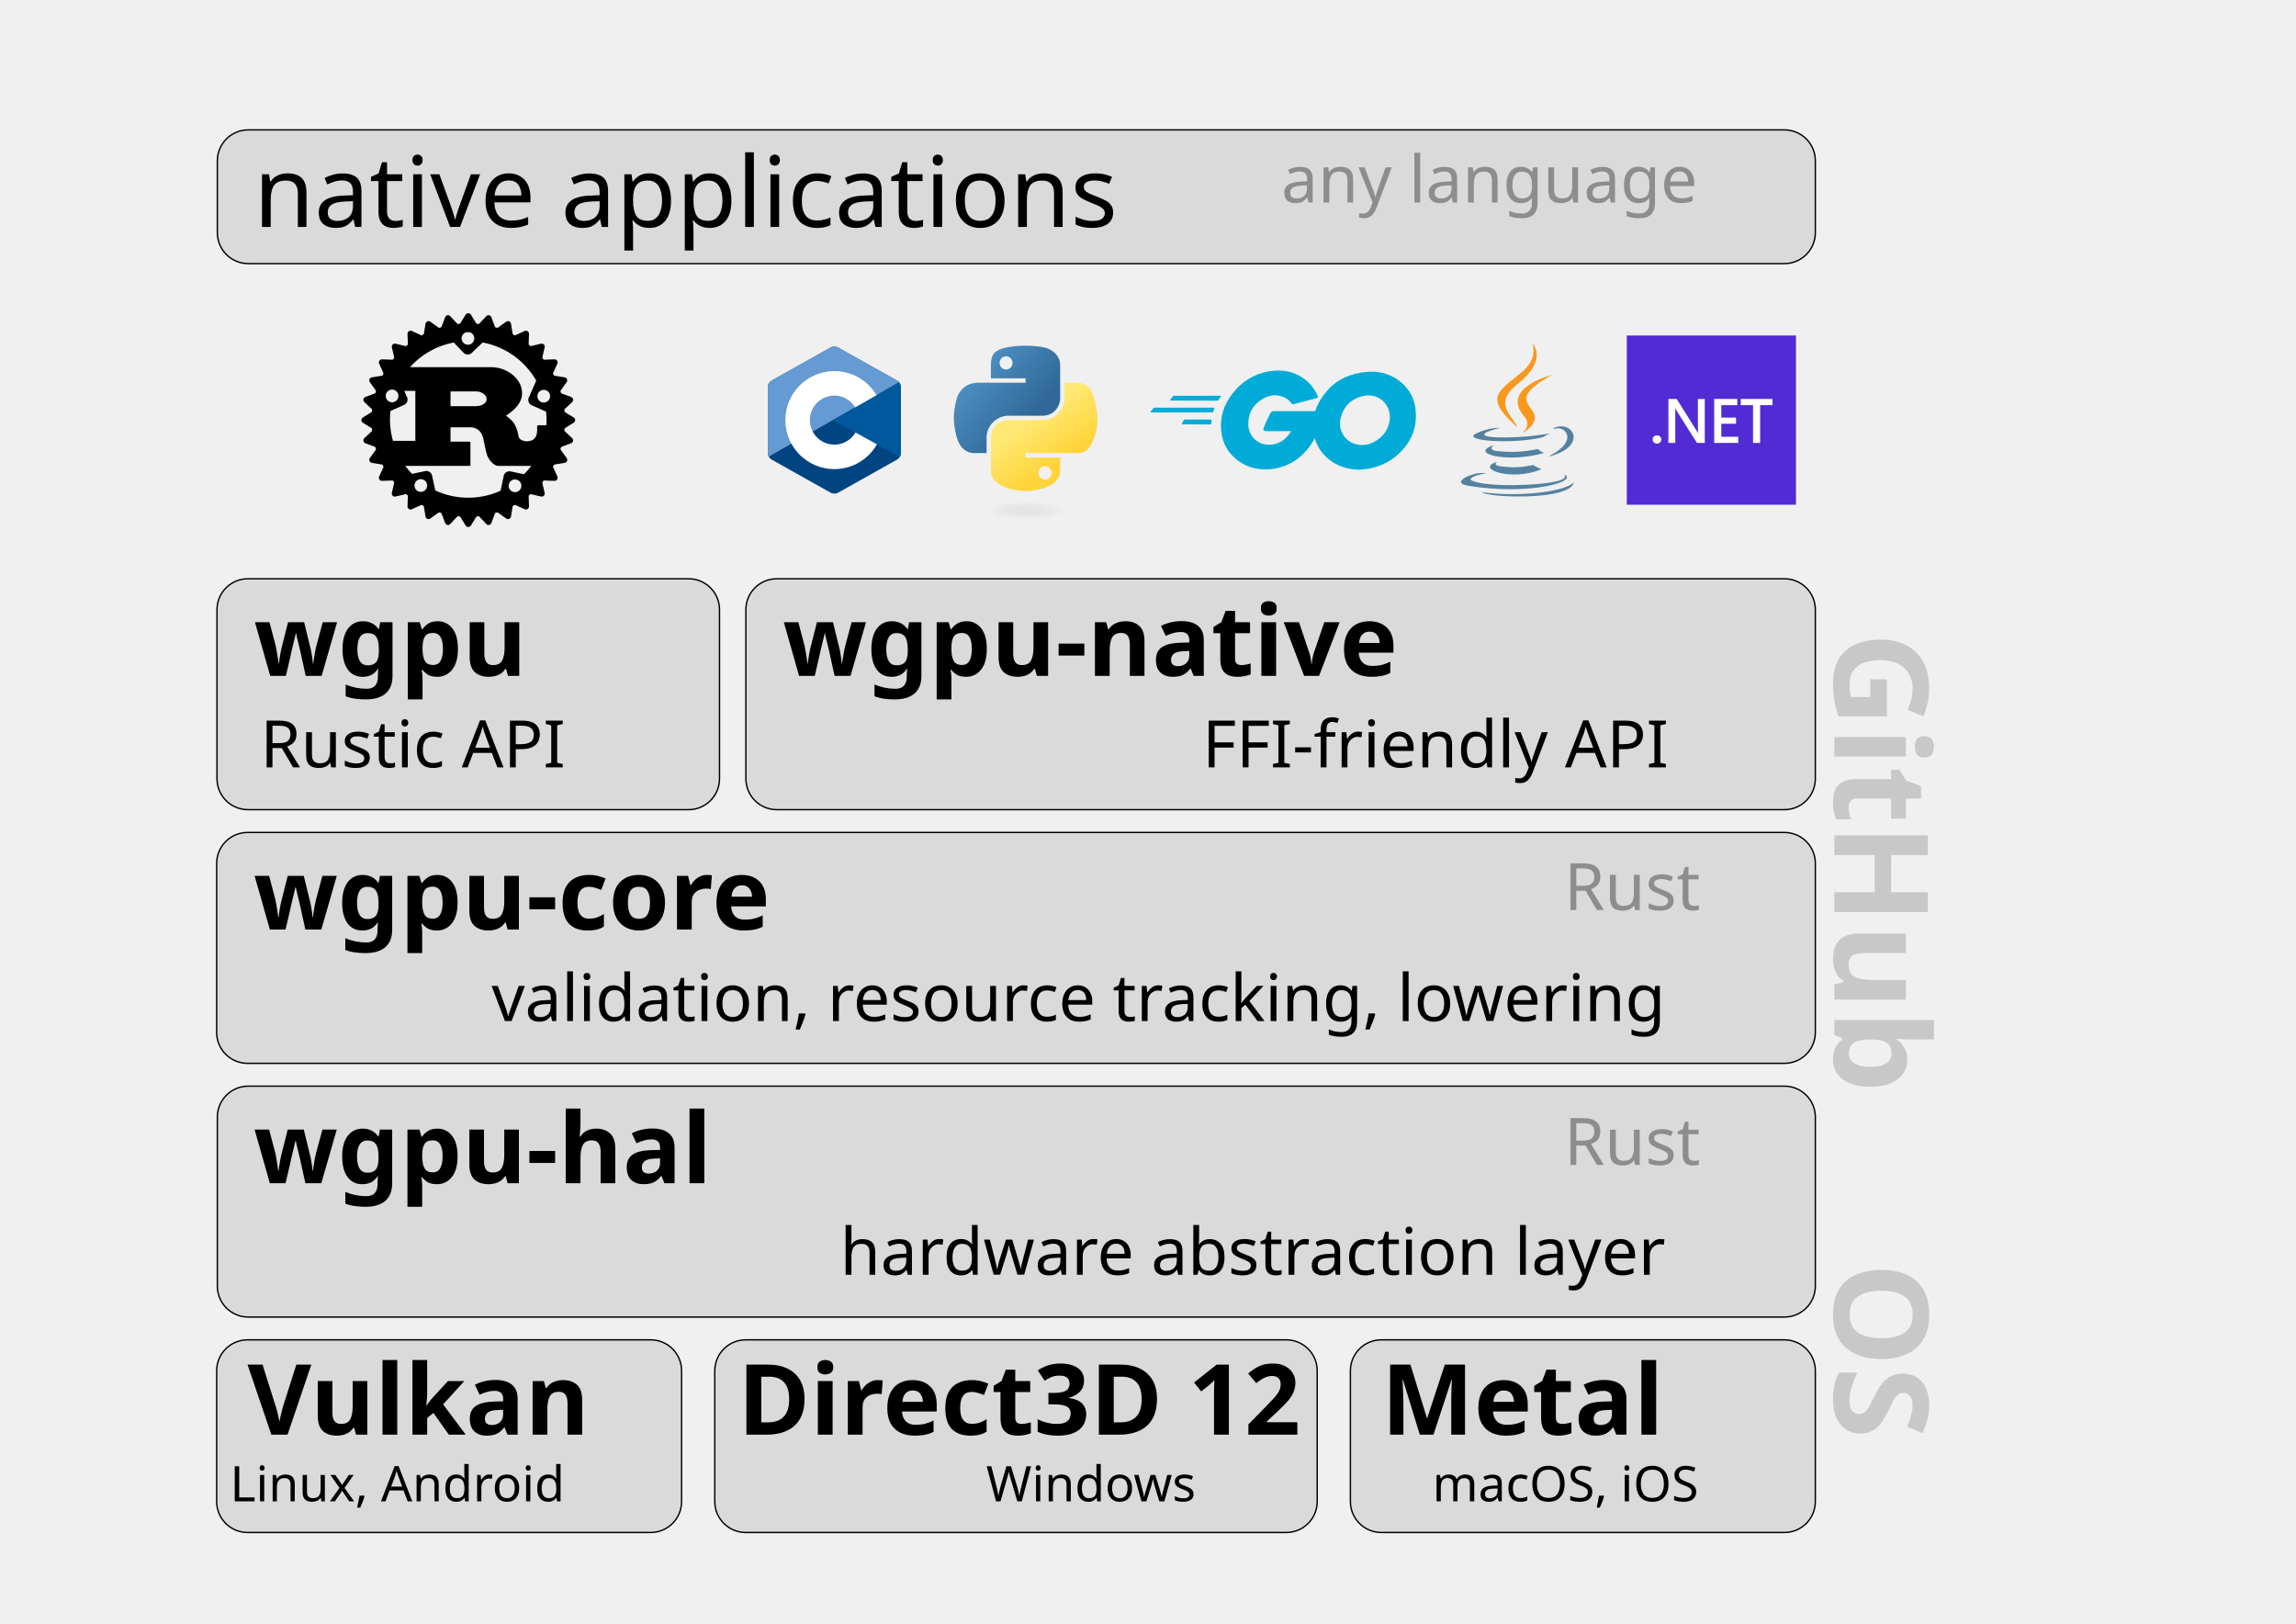
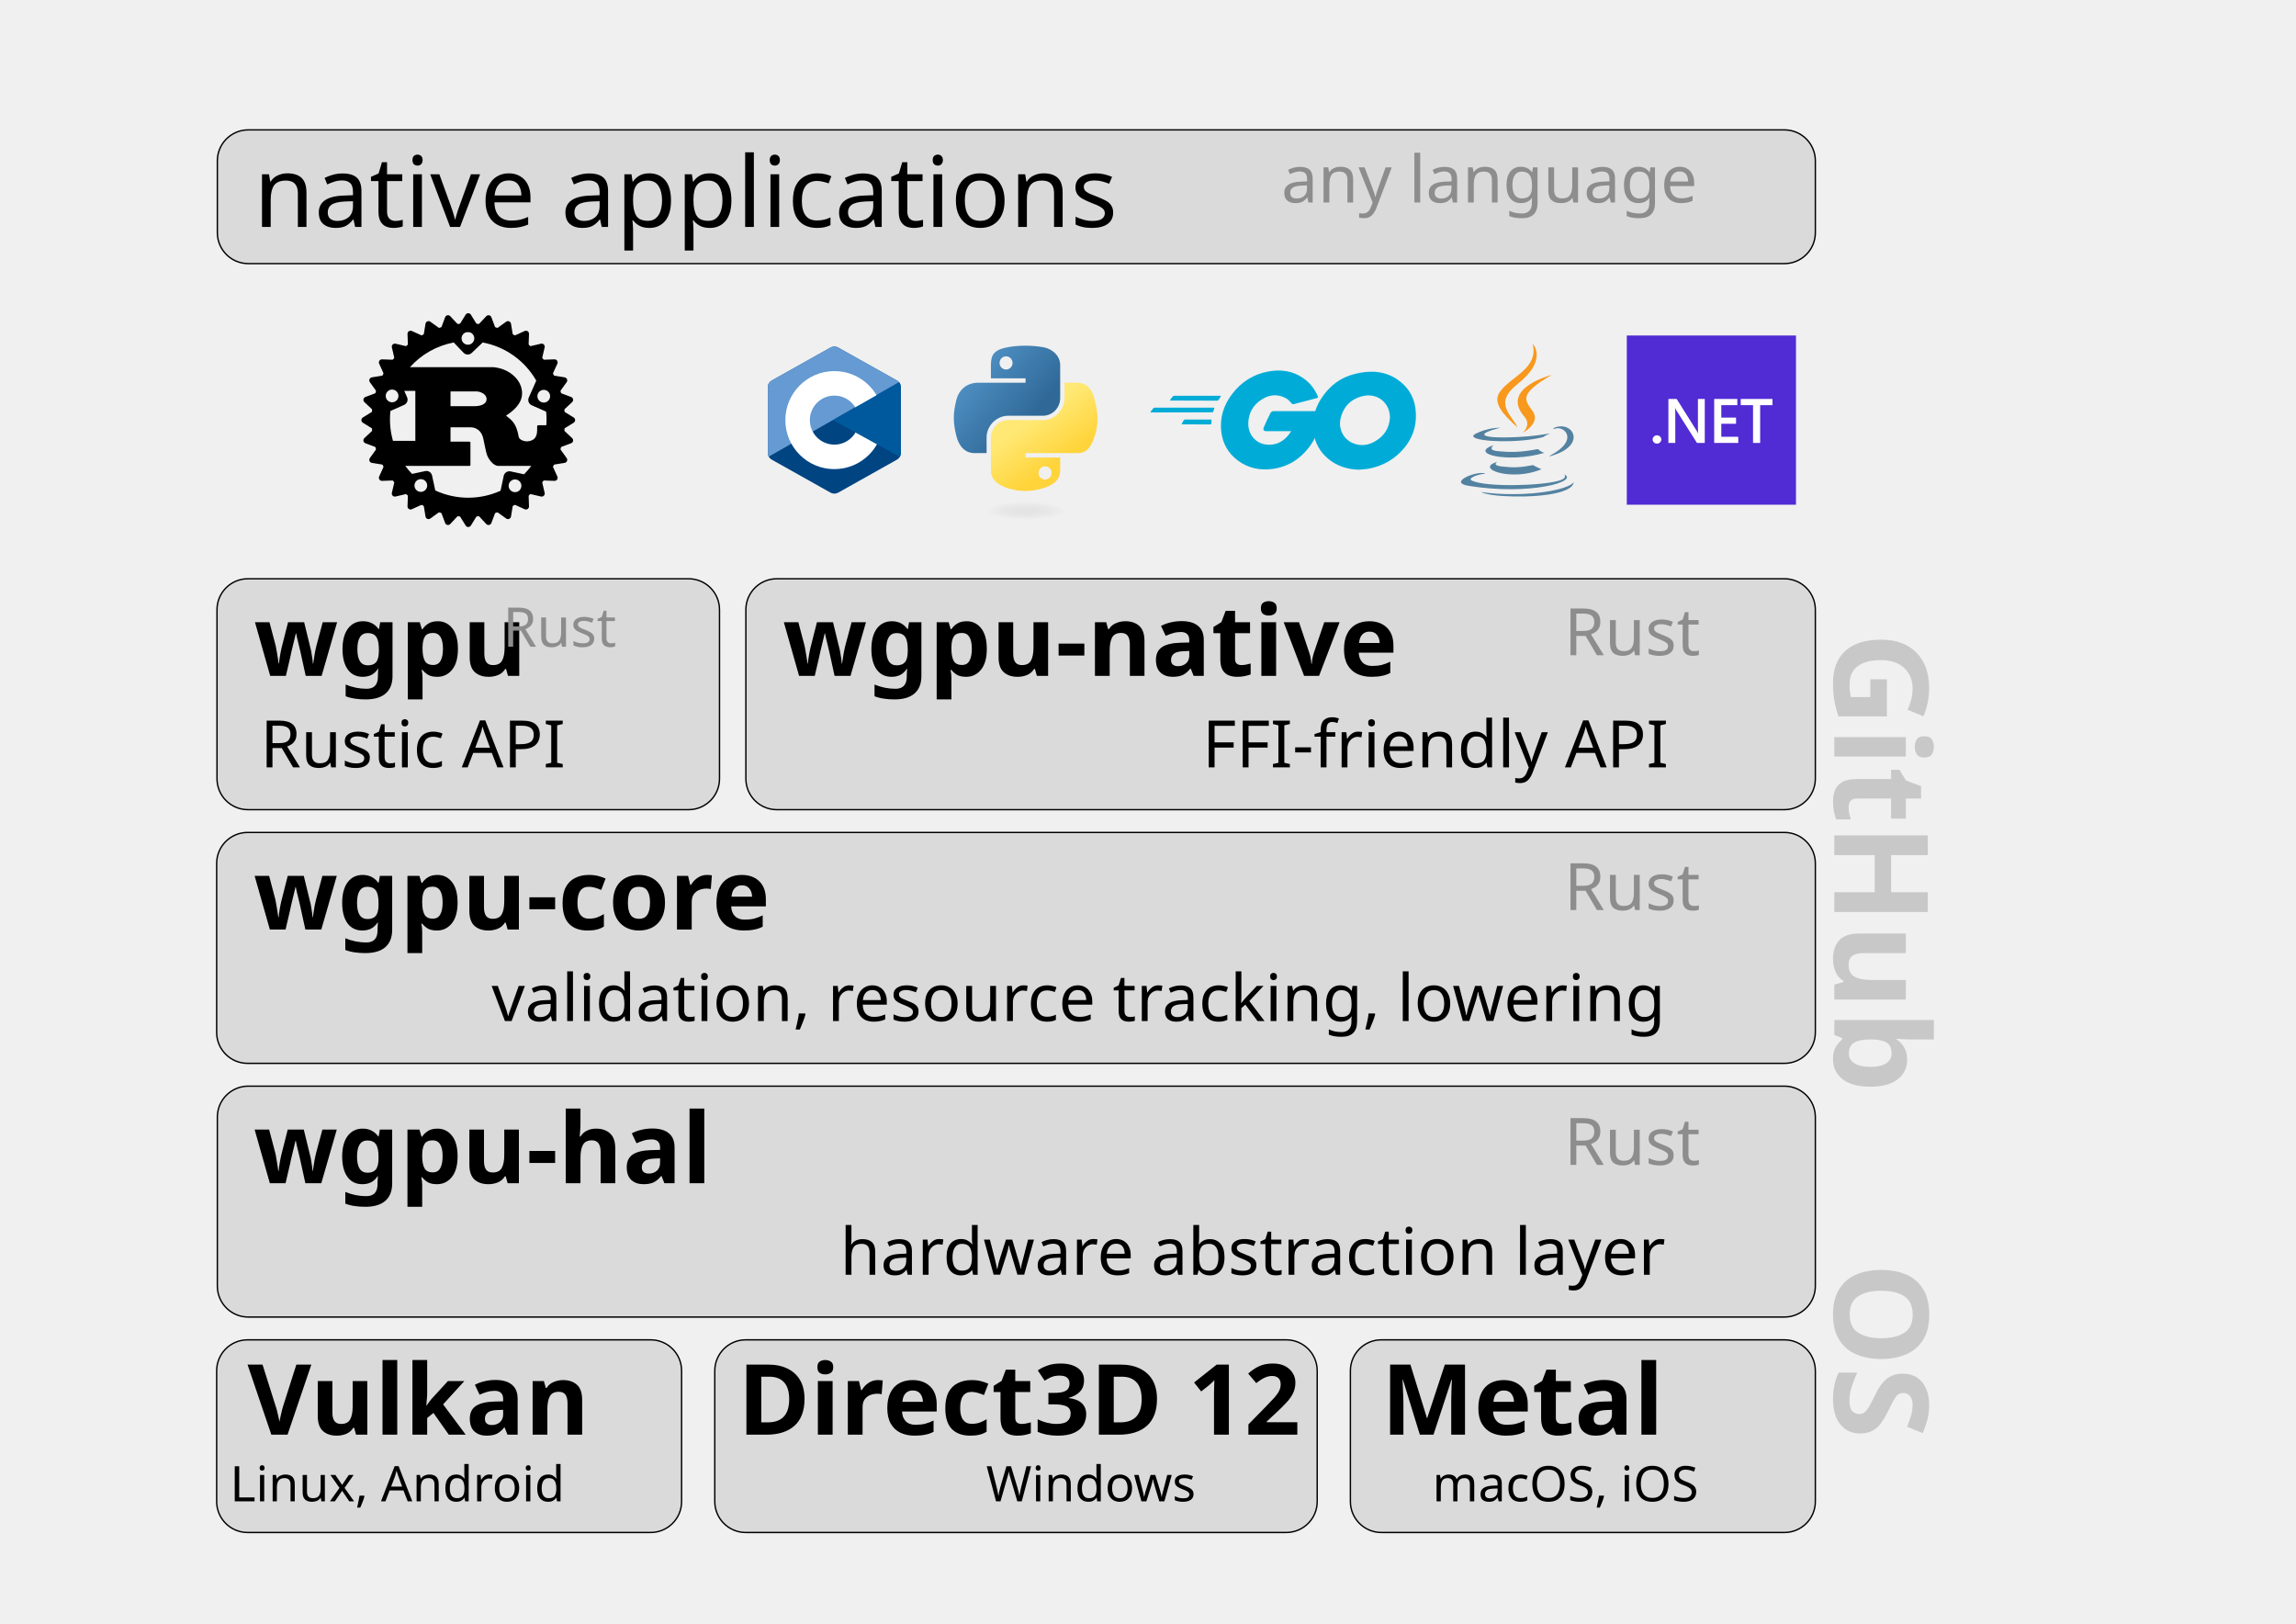
<svg xmlns="http://www.w3.org/2000/svg" xmlns:xlink="http://www.w3.org/1999/xlink" width="297mm" height="210mm" viewBox="0 0 297 210" version="1.1" id="svg5" xml:space="preserve">
  <defs id="defs2">
    <rect x="198.47" y="698.119" width="130.528" height="38.195" id="rect993" />
    <linearGradient id="linearGradient2795">
      <stop style="stop-color:#b8b8b8;stop-opacity:0.498;" offset="0" id="stop2797" />
      <stop style="stop-color:#7f7f7f;stop-opacity:0;" offset="1" id="stop2799" />
    </linearGradient>
    <linearGradient id="linearGradient2787">
      <stop style="stop-color:#7f7f7f;stop-opacity:0.5;" offset="0" id="stop2789" />
      <stop style="stop-color:#7f7f7f;stop-opacity:0;" offset="1" id="stop2791" />
    </linearGradient>
    <linearGradient id="linearGradient3676">
      <stop style="stop-color:#b2b2b2;stop-opacity:0.5;" offset="0" id="stop3678" />
      <stop style="stop-color:#b3b3b3;stop-opacity:0;" offset="1" id="stop3680" />
    </linearGradient>
    <linearGradient id="linearGradient3236">
      <stop style="stop-color:#f4f4f4;stop-opacity:1" offset="0" id="stop3244" />
      <stop style="stop-color:white;stop-opacity:1" offset="1" id="stop3240" />
    </linearGradient>
    <linearGradient id="linearGradient4671">
      <stop style="stop-color:#ffd43b;stop-opacity:1;" offset="0" id="stop4673" />
      <stop style="stop-color:#ffe873;stop-opacity:1" offset="1" id="stop4675" />
    </linearGradient>
    <linearGradient id="linearGradient4689">
      <stop style="stop-color:#5a9fd4;stop-opacity:1;" offset="0" id="stop4691" />
      <stop style="stop-color:#306998;stop-opacity:1;" offset="1" id="stop4693" />
    </linearGradient>
    <linearGradient x1="224.24" y1="144.757" x2="-65.309" y2="144.757" id="linearGradient2987" xlink:href="#linearGradient4671" gradientUnits="userSpaceOnUse" gradientTransform="translate(100.2702,99.61116)" />
    <linearGradient x1="172.942" y1="77.476" x2="26.67" y2="76.313" id="linearGradient2990" xlink:href="#linearGradient4689" gradientUnits="userSpaceOnUse" gradientTransform="translate(100.2702,99.61116)" />
    <linearGradient xlink:href="#linearGradient4671" id="linearGradient2255" gradientUnits="userSpaceOnUse" gradientTransform="matrix(0.562541,0,0,0.567972,-11.5974,-7.60954)" x1="224.24" y1="144.757" x2="-65.309" y2="144.757" />
    <linearGradient xlink:href="#linearGradient4689" id="linearGradient2258" gradientUnits="userSpaceOnUse" gradientTransform="matrix(0.562541,0,0,0.567972,-11.5974,-7.60954)" x1="172.942" y1="76.176" x2="26.67" y2="76.313" />
    <radialGradient xlink:href="#linearGradient2795" id="radialGradient2801" cx="61.519" cy="132.286" fx="61.519" fy="132.286" r="29.037" gradientTransform="matrix(1,0,0,0.177966,0,108.7434)" gradientUnits="userSpaceOnUse" />
    <linearGradient xlink:href="#linearGradient4671" id="linearGradient1475" gradientUnits="userSpaceOnUse" gradientTransform="matrix(0.562541,0,0,0.567972,-14.99112,-11.70237)" x1="150.961" y1="192.352" x2="112.031" y2="137.273" />
    <linearGradient xlink:href="#linearGradient4689" id="linearGradient1478" gradientUnits="userSpaceOnUse" gradientTransform="matrix(0.562541,0,0,0.567972,-14.99112,-11.70237)" x1="26.649" y1="20.604" x2="135.665" y2="114.398" />
    <radialGradient xlink:href="#linearGradient2795" id="radialGradient1480" gradientUnits="userSpaceOnUse" gradientTransform="matrix(1.7490565e-8,-0.239947,1.054668,3.7915457e-7,-83.7008,142.462)" cx="61.519" cy="132.286" fx="61.519" fy="132.286" r="29.037" />
    <mask id="holes">
      <rect x="-60" y="-60" width="120" height="120" fill="white" id="rect1241" />
      <circle id="hole" cy="-40" r="3" />
      <use xlink:href="#hole" transform="rotate(72)" id="use1244" />
      <use xlink:href="#hole" transform="rotate(144)" id="use1246" />
      <use xlink:href="#hole" transform="rotate(216)" id="use1248" />
      <use xlink:href="#hole" transform="rotate(288)" id="use1250" />
    </mask>
    <mask maskUnits="userSpaceOnUse" id="mask1486">
      <g id="g1500" transform="translate(-53,-53)">
        <rect x="-7" y="-7" width="120" height="120" fill="#ffffff" id="rect1488" />
        <circle id="circle1490" cy="13" r="3" cx="53" />
        <use xlink:href="#hole" transform="rotate(72,-9.974121,62.97412)" id="use1492" />
        <use xlink:href="#hole" transform="rotate(144,17.88963,35.11037)" id="use1494" />
        <use xlink:href="#hole" transform="rotate(-144,35.11037,17.88963)" id="use1496" />
        <use xlink:href="#hole" transform="rotate(-72,62.97412,-9.974121)" id="use1498" />
      </g>
    </mask>
    <mask maskUnits="userSpaceOnUse" id="mask1502">
      <g id="g1516" transform="translate(-53,-53)">
        <rect x="-7" y="-7" width="120" height="120" fill="#ffffff" id="rect1504" />
        <circle id="circle1506" cy="13" r="3" cx="53" />
        <use xlink:href="#hole" transform="rotate(72,-9.974121,62.97412)" id="use1508" />
        <use xlink:href="#hole" transform="rotate(144,17.88963,35.11037)" id="use1510" />
        <use xlink:href="#hole" transform="rotate(-144,35.11037,17.88963)" id="use1512" />
        <use xlink:href="#hole" transform="rotate(-72,62.97412,-9.974121)" id="use1514" />
      </g>
    </mask>
    <mask maskUnits="userSpaceOnUse" id="mask1518">
      <g id="g1532" transform="translate(-53,-53)">
        <rect x="-7" y="-7" width="120" height="120" fill="#ffffff" id="rect1520" />
        <circle id="circle1522" cy="13" r="3" cx="53" />
        <use xlink:href="#hole" transform="rotate(72,-9.974121,62.97412)" id="use1524" />
        <use xlink:href="#hole" transform="rotate(144,17.88963,35.11037)" id="use1526" />
        <use xlink:href="#hole" transform="rotate(-144,35.11037,17.88963)" id="use1528" />
        <use xlink:href="#hole" transform="rotate(-72,62.97412,-9.974121)" id="use1530" />
      </g>
    </mask>
    <mask maskUnits="userSpaceOnUse" id="mask1486-5">
      <g id="g1500-9" transform="translate(-53,-53)">
        <rect x="-7" y="-7" width="120" height="120" fill="#ffffff" id="rect1488-4" />
        <circle id="circle1490-6" cy="13" r="3" cx="53" />
        <use xlink:href="#hole" transform="rotate(72,-9.974121,62.97412)" id="use1492-9" />
        <use xlink:href="#hole" transform="rotate(144,17.88963,35.11037)" id="use1494-2" />
        <use xlink:href="#hole" transform="rotate(-144,35.11037,17.88963)" id="use1496-2" />
        <use xlink:href="#hole" transform="rotate(-72,62.97412,-9.974121)" id="use1498-4" />
      </g>
    </mask>
    <mask maskUnits="userSpaceOnUse" id="mask1502-7">
      <g id="g1516-7" transform="translate(-53,-53)">
        <rect x="-7" y="-7" width="120" height="120" fill="#ffffff" id="rect1504-5" />
        <circle id="circle1506-4" cy="13" r="3" cx="53" />
        <use xlink:href="#hole" transform="rotate(72,-9.974121,62.97412)" id="use1508-8" />
        <use xlink:href="#hole" transform="rotate(144,17.88963,35.11037)" id="use1510-1" />
        <use xlink:href="#hole" transform="rotate(-144,35.11037,17.88963)" id="use1512-2" />
        <use xlink:href="#hole" transform="rotate(-72,62.97412,-9.974121)" id="use1514-8" />
      </g>
    </mask>
    <mask maskUnits="userSpaceOnUse" id="mask1518-9">
      <g id="g1532-3" transform="translate(-53,-53)">
        <rect x="-7" y="-7" width="120" height="120" fill="#ffffff" id="rect1520-6" />
        <circle id="circle1522-8" cy="13" r="3" cx="53" />
        <use xlink:href="#hole" transform="rotate(72,-9.974121,62.97412)" id="use1524-0" />
        <use xlink:href="#hole" transform="rotate(144,17.88963,35.11037)" id="use1526-2" />
        <use xlink:href="#hole" transform="rotate(-144,35.11037,17.88963)" id="use1528-1" />
        <use xlink:href="#hole" transform="rotate(-72,62.97412,-9.974121)" id="use1530-0" />
      </g>
    </mask>
  </defs>
  <g id="layer1">
    <text xml:space="preserve" style="font-style:normal;font-variant:normal;font-weight:normal;font-stretch:normal;font-size:2.822px;font-family:'Titillium Web';-inkscape-font-specification:'Titillium Web, Normal';font-variant-ligatures:normal;font-variant-caps:normal;font-variant-numeric:normal;font-variant-east-asian:normal;fill:#000000;fill-opacity:1;stroke:none;stroke-width:0.265;stroke-opacity:1" x="37.408" y="200.163" id="text3183">
      <tspan id="tspan3181" style="stroke-width:0.265" x="37.408" y="200.163" />
    </text>
    <text xml:space="preserve" style="font-style:normal;font-variant:normal;font-weight:normal;font-stretch:normal;font-size:8.467px;font-family:'Titillium Web';-inkscape-font-specification:'Titillium Web, Normal';font-variant-ligatures:normal;font-variant-caps:normal;font-variant-numeric:normal;font-variant-east-asian:normal;fill:#000000;fill-opacity:1;stroke:none;stroke-width:0.265;stroke-opacity:1" x="129.967" y="201.164" id="text3191">
      <tspan id="tspan3189" style="stroke-width:0.265" x="129.967" y="201.164" />
    </text>
    <g id="g4701-7-4" transform="translate(3.359864,-63.35586)">
      <rect style="fill:#000000;fill-opacity:0.09;stroke:#000000;stroke-width:0.177;stroke-opacity:1" id="rect1538-5-1-3-8" width="206.71" height="17.295" x="24.755" y="80.154" rx="4" ry="4" />
      <text xml:space="preserve" style="font-style:normal;font-variant:normal;font-weight:bold;font-stretch:normal;font-size:12.7px;font-family:'Titillium Web';-inkscape-font-specification:'Titillium Web Bold';font-variant-ligatures:normal;font-variant-caps:normal;font-variant-numeric:normal;font-variant-east-asian:normal;fill:#000000;fill-opacity:1;stroke:none;stroke-width:0.265;stroke-opacity:1" x="29.452" y="92.713" id="text3187-0-7-6-1">
        <tspan id="tspan3185-4-2-5-2" style="font-style:normal;font-variant:normal;font-weight:normal;font-stretch:normal;font-size:12.7px;font-family:'Titillium Web';-inkscape-font-specification:'Titillium Web';stroke-width:0.265" x="29.452" y="92.713">native applications</tspan>
      </text>
    </g>
    <g id="g4701-9" transform="translate(3.359864,27.50981)">
      <rect style="fill:#000000;fill-opacity:0.09;stroke:#000000;stroke-width:0.177;stroke-opacity:1" id="rect1538-5-1-0" width="206.799" height="29.864" x="24.666" y="80.154" rx="4" ry="4" />
      <text xml:space="preserve" style="font-style:normal;font-variant:normal;font-weight:bold;font-stretch:normal;font-size:12.7px;font-family:'Titillium Web';-inkscape-font-specification:'Titillium Web Bold';font-variant-ligatures:normal;font-variant-caps:normal;font-variant-numeric:normal;font-variant-east-asian:normal;fill:#000000;fill-opacity:1;stroke:none;stroke-width:0.265;stroke-opacity:1" x="29.452" y="92.713" id="text3187-0-7-8">
        <tspan id="tspan3185-4-2-8" style="font-style:normal;font-variant:normal;font-weight:bold;font-stretch:normal;font-size:12.7px;font-family:'Titillium Web';-inkscape-font-specification:'Titillium Web Bold';stroke-width:0.265" x="29.452" y="92.713">wgpu-core</tspan>
      </text>
      <text xml:space="preserve" style="font-size:8.467px;line-height:normal;font-family:'Titillium Web';-inkscape-font-specification:'Titillium Web, Normal';text-align:end;text-decoration-color:#000000;text-anchor:end;fill:#000000;stroke-width:0.265;stop-color:#000000" x="227.478" y="104.55" id="text3195-8-7-5">
        <tspan id="tspan3193-7-2-0" style="font-size:8.467px;text-align:end;text-anchor:end;stroke-width:0.265" x="227.478" y="104.55">validation, resource tracking, lowering</tspan>
      </text>
    </g>
    <g id="g4701-9-9" transform="translate(3.404065,-5.301548)">
      <rect style="fill:#000000;fill-opacity:0.09;stroke:#000000;stroke-width:0.177;stroke-opacity:1" id="rect1538-5-1-0-1" width="65.003" height="29.864" x="24.666" y="80.154" rx="4" ry="4" />
      <text xml:space="preserve" style="font-style:normal;font-variant:normal;font-weight:bold;font-stretch:normal;font-size:12.7px;font-family:'Titillium Web';-inkscape-font-specification:'Titillium Web Bold';font-variant-ligatures:normal;font-variant-caps:normal;font-variant-numeric:normal;font-variant-east-asian:normal;fill:#000000;fill-opacity:1;stroke:none;stroke-width:0.265;stroke-opacity:1" x="29.452" y="92.713" id="text3187-0-7-8-2">
        <tspan id="tspan3185-4-2-8-7" style="font-style:normal;font-variant:normal;font-weight:bold;font-stretch:normal;font-size:12.7px;font-family:'Titillium Web';-inkscape-font-specification:'Titillium Web Bold';stroke-width:0.265" x="29.452" y="92.713">wgpu</tspan>
      </text>
      <text xml:space="preserve" style="font-size:8.467px;line-height:normal;font-family:'Titillium Web';-inkscape-font-specification:'Titillium Web, Normal';text-align:end;text-decoration-color:#000000;text-anchor:end;fill:#000000;stroke-width:0.265;stop-color:#000000" x="85.135" y="104.55" id="text3195-8-7-5-0">
        <tspan id="tspan3193-7-2-0-9" style="font-size:8.467px;text-align:end;text-anchor:end;stroke-width:0.265" x="85.135" y="104.55">Rustic API</tspan>
      </text>
    </g>
    <g id="g4701-9-9-3" transform="translate(71.81662,-5.301548)">
      <rect style="fill:#000000;fill-opacity:0.09;stroke:#000000;stroke-width:0.177;stroke-opacity:1" id="rect1538-5-1-0-1-6" width="138.342" height="29.864" x="24.666" y="80.154" rx="4" ry="4" />
      <text xml:space="preserve" style="font-style:normal;font-variant:normal;font-weight:bold;font-stretch:normal;font-size:12.7px;font-family:'Titillium Web';-inkscape-font-specification:'Titillium Web Bold';font-variant-ligatures:normal;font-variant-caps:normal;font-variant-numeric:normal;font-variant-east-asian:normal;fill:#000000;fill-opacity:1;stroke:none;stroke-width:0.265;stroke-opacity:1" x="29.452" y="92.713" id="text3187-0-7-8-2-0">
        <tspan id="tspan3185-4-2-8-7-6" style="font-style:normal;font-variant:normal;font-weight:bold;font-stretch:normal;font-size:12.7px;font-family:'Titillium Web';-inkscape-font-specification:'Titillium Web Bold';stroke-width:0.265" x="29.452" y="92.713">wgpu-native</tspan>
      </text>
      <text xml:space="preserve" style="font-size:8.467px;line-height:normal;font-family:'Titillium Web';-inkscape-font-specification:'Titillium Web, Normal';text-align:end;text-decoration-color:#000000;text-anchor:end;fill:#000000;stroke-width:0.265;stop-color:#000000" x="159.425" y="104.55" id="text3195-8-7-5-0-2">
        <tspan id="tspan3193-7-2-0-9-6" style="font-size:8.467px;text-align:end;text-anchor:end;stroke-width:0.265" x="159.425" y="104.55">FFI-friendly API</tspan>
      </text>
    </g>
    <g id="g4701-96" transform="translate(3.359864,60.32116)">
      <rect style="fill:#000000;fill-opacity:0.09;stroke:#000000;stroke-width:0.177;stroke-opacity:1" id="rect1538-5-1-38" width="206.71" height="29.864" x="24.755" y="80.154" rx="4" ry="4" />
      <text xml:space="preserve" style="font-style:normal;font-variant:normal;font-weight:bold;font-stretch:normal;font-size:12.7px;font-family:'Titillium Web';-inkscape-font-specification:'Titillium Web Bold';font-variant-ligatures:normal;font-variant-caps:normal;font-variant-numeric:normal;font-variant-east-asian:normal;fill:#000000;fill-opacity:1;stroke:none;stroke-width:0.265;stroke-opacity:1" x="29.452" y="92.713" id="text3187-0-7-5">
        <tspan id="tspan3185-4-2-6" style="font-style:normal;font-variant:normal;font-weight:bold;font-stretch:normal;font-size:12.7px;font-family:'Titillium Web';-inkscape-font-specification:'Titillium Web Bold';stroke-width:0.265" x="29.452" y="92.713">wgpu-hal</tspan>
      </text>
      <text xml:space="preserve" style="font-size:8.467px;line-height:normal;font-family:'Titillium Web';-inkscape-font-specification:'Titillium Web, Normal';text-align:end;text-decoration-color:#000000;text-anchor:end;fill:#000000;stroke-width:0.265;stop-color:#000000" x="227.478" y="104.55" id="text3195-8-7-1">
        <tspan id="tspan3193-7-2-1" style="font-size:8.467px;text-align:end;text-anchor:end;stroke-width:0.265" x="227.478" y="104.55">hardware abstraction layer</tspan>
      </text>
    </g>
    <g id="g5158" transform="translate(-11.79745,11.59273)">
      <rect style="font-variation-settings:normal;fill:#000000;fill-opacity:0.09;fill-rule:evenodd;stroke:#000000;stroke-width:0.177;stroke-linecap:butt;stroke-linejoin:miter;stroke-miterlimit:4;stroke-dasharray:none;stroke-dashoffset:0;stroke-opacity:1;stop-color:#000000" id="rect4846" width="60.143" height="24.916" x="39.823" y="161.693" rx="4" ry="4" />
      <text xml:space="preserve" style="font-style:normal;font-variant:normal;font-weight:bold;font-stretch:normal;font-size:12.7px;line-height:normal;font-family:'Titillium Web';-inkscape-font-specification:'Titillium Web, Bold';font-variant-ligatures:normal;font-variant-caps:normal;font-variant-numeric:normal;font-variant-east-asian:normal;text-decoration-color:#000000;fill:#000000;stroke-width:0.265;-inkscape-stroke:none;stop-color:#000000" x="43.82" y="173.959" id="text4919">
        <tspan id="tspan4917" style="font-style:normal;font-variant:normal;font-weight:bold;font-stretch:normal;font-size:12.7px;font-family:'Titillium Web';-inkscape-font-specification:'Titillium Web, Bold';font-variant-ligatures:normal;font-variant-caps:normal;font-variant-numeric:normal;font-variant-east-asian:normal;stroke-width:0.265" x="43.82" y="173.959">Vulkan</tspan>
      </text>
      <text xml:space="preserve" style="font-size:6.35px;line-height:normal;font-family:'Titillium Web';-inkscape-font-specification:'Titillium Web, Normal';text-align:end;text-decoration-color:#000000;text-anchor:end;fill:#000000;stroke-width:0.265;-inkscape-stroke:none;stop-color:#000000" x="96.41" y="182.579" id="text3195-1">
        <tspan id="tspan3193-1" style="font-size:6.35px;text-align:end;text-anchor:end;stroke-width:0.265" x="96.41" y="182.579">Linux, Android</tspan>
      </text>
    </g>
    <g id="g5158-5" transform="translate(56.4607,11.59273)">
      <rect style="font-variation-settings:normal;fill:#000000;fill-opacity:0.09;fill-rule:evenodd;stroke:#000000;stroke-width:0.177;stroke-linecap:butt;stroke-linejoin:miter;stroke-miterlimit:4;stroke-dasharray:none;stroke-dashoffset:0;stroke-opacity:1;stop-color:#000000" id="rect4846-98" width="77.926" height="24.916" x="36.001" y="161.693" rx="4" ry="4" />
      <text xml:space="preserve" style="font-style:normal;font-variant:normal;font-weight:bold;font-stretch:normal;font-size:12.7px;line-height:normal;font-family:'Titillium Web';-inkscape-font-specification:'Titillium Web, Bold';font-variant-ligatures:normal;font-variant-caps:normal;font-variant-numeric:normal;font-variant-east-asian:normal;text-decoration-color:#000000;fill:#000000;stroke-width:0.265;-inkscape-stroke:none;stop-color:#000000" x="38.952" y="173.959" id="text4919-48">
        <tspan id="tspan4917-1" style="font-style:normal;font-variant:normal;font-weight:bold;font-stretch:normal;font-size:12.7px;font-family:'Titillium Web';-inkscape-font-specification:'Titillium Web, Bold';font-variant-ligatures:normal;font-variant-caps:normal;font-variant-numeric:normal;font-variant-east-asian:normal;stroke-width:0.265" x="38.952" y="173.959">Direct3D 12</tspan>
      </text>
      <text xml:space="preserve" style="font-size:6.35px;line-height:normal;font-family:'Titillium Web';-inkscape-font-specification:'Titillium Web, Normal';text-align:end;text-decoration-color:#000000;text-anchor:end;fill:#000000;stroke-width:0.265;-inkscape-stroke:none;stop-color:#000000" x="109.782" y="182.579" id="text3195-1-0">
        <tspan id="tspan3193-1-3" style="font-size:6.35px;text-align:end;text-anchor:end;stroke-width:0.265" x="109.782" y="182.579">Windows</tspan>
      </text>
    </g>
    <g id="g5158-0" transform="translate(134.8583,11.59273)">
      <rect style="font-variation-settings:normal;fill:#000000;fill-opacity:0.09;fill-rule:evenodd;stroke:#000000;stroke-width:0.177;stroke-linecap:butt;stroke-linejoin:miter;stroke-miterlimit:4;stroke-dasharray:none;stroke-dashoffset:0;stroke-opacity:1;stop-color:#000000" id="rect4846-4" width="60.143" height="24.916" x="39.823" y="161.693" rx="4" ry="4" />
      <text xml:space="preserve" style="font-style:normal;font-variant:normal;font-weight:bold;font-stretch:normal;font-size:12.7px;line-height:normal;font-family:'Titillium Web';-inkscape-font-specification:'Titillium Web, Bold';font-variant-ligatures:normal;font-variant-caps:normal;font-variant-numeric:normal;font-variant-east-asian:normal;text-decoration-color:#000000;fill:#000000;stroke-width:0.265;-inkscape-stroke:none;stop-color:#000000" x="43.82" y="173.959" id="text4919-44">
        <tspan id="tspan4917-4" style="font-style:normal;font-variant:normal;font-weight:bold;font-stretch:normal;font-size:12.7px;font-family:'Titillium Web';-inkscape-font-specification:'Titillium Web, Bold';font-variant-ligatures:normal;font-variant-caps:normal;font-variant-numeric:normal;font-variant-east-asian:normal;stroke-width:0.265" x="43.82" y="173.959">Metal</tspan>
      </text>
      <text xml:space="preserve" style="font-size:6.35px;line-height:normal;font-family:'Titillium Web';-inkscape-font-specification:'Titillium Web, Normal';text-align:end;text-decoration-color:#000000;text-anchor:end;fill:#000000;stroke-width:0.265;-inkscape-stroke:none;stop-color:#000000" x="96.41" y="182.579" id="text3195-1-7">
        <tspan id="tspan3193-1-6" style="font-size:6.35px;text-align:end;text-anchor:end;stroke-width:0.265" x="96.41" y="182.579">macOS, iOS</tspan>
      </text>
    </g>
    <text xml:space="preserve" style="font-style:normal;font-variant:normal;font-weight:normal;font-stretch:normal;font-size:8.467px;font-family:'Titillium Web';-inkscape-font-specification:'Titillium Web';font-variant-ligatures:normal;font-variant-caps:normal;font-variant-numeric:normal;font-variant-east-asian:normal;text-align:end;text-anchor:end;fill:#8d8d8d;fill-opacity:1;stroke:none;stroke-width:0.3;stroke-opacity:1" x="230.94" y="117.704" id="text5816-3-7">
      <tspan id="tspan5814-1-5" style="font-size:8.467px;fill:#8d8d8d;fill-opacity:1;stroke-width:0.3" x="230.94" y="117.704">Rust</tspan>
    </text>
+     <text xml:space="preserve" style="font-style:normal;font-variant:normal;font-weight:normal;font-stretch:normal;font-size:8.467px;font-family:'Titillium Web';-inkscape-font-specification:'Titillium Web';font-variant-ligatures:normal;font-variant-caps:normal;font-variant-numeric:normal;font-variant-east-asian:normal;text-align:end;text-anchor:end;fill:#8d8d8d;fill-opacity:1;stroke:none;stroke-width:0.3;stroke-opacity:1" x="230.94" y="84.746" id="text5816-3-7-2">
+       <tspan id="tspan5814-1-5-61" style="font-size:8.467px;fill:#8d8d8d;fill-opacity:1;stroke-width:0.3" x="230.94" y="84.746">Rust</tspan>
+     </text>
+     <text xml:space="preserve" style="font-style:normal;font-variant:normal;font-weight:normal;font-stretch:normal;font-size:7.056px;font-family:'Titillium Web';-inkscape-font-specification:'Titillium Web';font-variant-ligatures:normal;font-variant-caps:normal;font-variant-numeric:normal;font-variant-east-asian:normal;text-align:end;text-anchor:end;fill:#8d8d8d;fill-opacity:1;stroke:none;stroke-width:0.3;stroke-opacity:1" x="88.902" y="83.642" id="text5816-3-7-3">
+       <tspan id="tspan5814-1-5-6" style="font-size:7.056px;fill:#8d8d8d;fill-opacity:1;stroke-width:0.3" x="88.902" y="83.642">Rust</tspan>
+     </text>
    <text xml:space="preserve" style="font-style:normal;font-variant:normal;font-weight:normal;font-stretch:normal;font-size:8.467px;font-family:'Titillium Web';-inkscape-font-specification:'Titillium Web';font-variant-ligatures:normal;font-variant-caps:normal;font-variant-numeric:normal;font-variant-east-asian:normal;text-align:end;text-anchor:end;fill:#8d8d8d;fill-opacity:1;stroke:none;stroke-width:0.3;stroke-opacity:1" x="230.94" y="150.662" id="text5816-3-9">
      <tspan id="tspan5814-1-6" style="font-size:8.467px;fill:#8d8d8d;fill-opacity:1;stroke-width:0.3" x="230.94" y="150.662">Rust</tspan>
    </text>
    <text xml:space="preserve" style="font-style:normal;font-variant:normal;font-weight:normal;font-stretch:normal;font-size:8.467px;font-family:'Titillium Web';-inkscape-font-specification:'Titillium Web';font-variant-ligatures:normal;font-variant-caps:normal;font-variant-numeric:normal;font-variant-east-asian:normal;text-align:end;text-anchor:end;fill:#8d8d8d;fill-opacity:1;stroke:none;stroke-width:0.3;stroke-opacity:1" x="230.584" y="26.19" id="text5816-3-2">
      <tspan id="tspan5814-1-1" style="font-size:8.467px;fill:#8d8d8d;fill-opacity:1;stroke-width:0.3" x="230.584" y="26.19">any language</tspan>
    </text>
    <text xml:space="preserve" style="font-style:normal;font-variant:normal;font-weight:bold;font-stretch:normal;font-size:16.933px;line-height:0.9;font-family:'Titillium Web';-inkscape-font-specification:'Titillium Web Bold';font-variant-ligatures:normal;font-variant-caps:normal;font-variant-numeric:normal;font-variant-east-asian:normal;text-align:center;text-anchor:middle;fill:#c8c8c8;fill-opacity:1;stroke:none;stroke-width:0.3;stroke-opacity:1" x="185.675" y="-237.282" id="text6284-74" transform="rotate(90)">
      <tspan style="font-style:normal;font-variant:normal;font-weight:bold;font-stretch:normal;font-size:16.933px;font-family:'Titillium Web';-inkscape-font-specification:'Titillium Web Bold';text-align:center;text-anchor:middle;fill:#c8c8c8;fill-opacity:1;stroke-width:0.3" x="185.675" y="-237.282" id="tspan9076">OS</tspan>
    </text>
    <text xml:space="preserve" style="font-style:normal;font-variant:normal;font-weight:bold;font-stretch:normal;font-size:16.933px;line-height:0.9;font-family:'Titillium Web';-inkscape-font-specification:'Titillium Web Bold';font-variant-ligatures:normal;font-variant-caps:normal;font-variant-numeric:normal;font-variant-east-asian:normal;text-align:center;text-anchor:middle;fill:#c8c8c8;fill-opacity:1;stroke:none;stroke-width:0.3;stroke-opacity:1" x="122.536" y="-237.282" id="text6284-7" transform="rotate(90)">
      <tspan style="font-style:normal;font-variant:normal;font-weight:bold;font-stretch:normal;font-size:16.933px;font-family:'Titillium Web';-inkscape-font-specification:'Titillium Web Bold';text-align:center;text-anchor:middle;fill:#c8c8c8;fill-opacity:1;stroke-width:0.3" x="122.536" y="-237.282" id="tspan6338-5">GitHub</tspan>
    </text>
    <g id="g4392" transform="matrix(0.1671994,0,0,0.1671994,123.381,44.71031)" style="stroke-width:1.582">
      <path style="fill:url(#linearGradient1478);fill-opacity:1;stroke-width:1.582" d="M 54.919,9.1927421e-4 C 50.335,0.022 45.958,0.413 42.106,1.095 30.76,3.099 28.7,7.295 28.7,15.032 v 10.219 h 26.812 v 3.406 h -26.812 -10.062 c -7.792,0 -14.616,4.684 -16.75,13.594 -2.462,10.213 -2.571,16.586 0,27.25 1.906,7.938 6.458,13.594 14.25,13.594 h 9.219 v -12.25 c 0,-8.85 7.657,-16.656 16.75,-16.656 h 26.781 c 7.455,0 13.406,-6.138 13.406,-13.625 v -25.531 c 0,-7.266 -6.13,-12.725 -13.406,-13.937 C 64.282,0.328 59.502,-0.02 54.919,9.1927421e-4 Z m -14.5,8.219 c 2.77,0 5.031,2.299 5.031,5.125 -2e-6,2.816 -2.262,5.094 -5.031,5.094 -2.779,-1e-6 -5.031,-2.277 -5.031,-5.094 -10e-7,-2.826 2.252,-5.125 5.031,-5.125 z" id="path1948" />
      <path style="fill:url(#linearGradient1475);fill-opacity:1;stroke-width:1.582" d="m 85.638,28.657 v 11.906 c 0,9.231 -7.826,17 -16.75,17 h -26.781 c -7.336,0 -13.406,6.278 -13.406,13.625 v 25.531 c 0,7.266 6.319,11.54 13.406,13.625 8.487,2.496 16.626,2.947 26.781,0 6.75,-1.954 13.406,-5.888 13.406,-13.625 V 86.501 h -26.781 v -3.406 h 26.781 13.406 c 7.792,0 10.696,-5.435 13.406,-13.594 2.799,-8.399 2.68,-16.476 0,-27.25 -1.926,-7.757 -5.604,-13.594 -13.406,-13.594 z m -15.062,64.656 c 2.779,3e-6 5.031,2.277 5.031,5.094 -2e-6,2.826 -2.252,5.125 -5.031,5.125 -2.77,0 -5.031,-2.299 -5.031,-5.125 2e-6,-2.816 2.262,-5.094 5.031,-5.094 z" id="path1950" />
      <ellipse style="opacity:0.444;fill:url(#radialGradient1480);fill-opacity:1;fill-rule:nonzero;stroke:none;stroke-width:24.397;stroke-miterlimit:4;stroke-dasharray:none;stroke-opacity:1" id="path1894" cx="55.817" cy="127.701" rx="35.931" ry="6.967" />
    </g>
    <g id="g4511" transform="matrix(0.1671994,0,0,0.1671994,144.6855,34.90031)" style="stroke-width:1.582">
      <g id="g4480" style="stroke-width:1.582">
        <g id="g4478" style="stroke-width:1.582">
          <g id="g4476" style="stroke-width:1.582">
            <path class="st4" d="m 40.2,101.1 c -0.4,0 -0.5,-0.2 -0.3,-0.5 L 42,97.9 c 0.2,-0.3 0.7,-0.5 1.1,-0.5 h 35.7 c 0.4,0 0.5,0.3 0.3,0.6 l -1.7,2.6 c -0.2,0.3 -0.7,0.6 -1,0.6 z" id="path4474" style="stroke-width:1.582" />
          </g>
        </g>
      </g>
      <g id="g4488" style="stroke-width:1.582">
        <g id="g4486" style="stroke-width:1.582">
          <g id="g4484" style="stroke-width:1.582">
            <path class="st4" d="m 25.1,110.3 c -0.4,0 -0.5,-0.2 -0.3,-0.5 l 2.1,-2.7 c 0.2,-0.3 0.7,-0.5 1.1,-0.5 h 45.6 c 0.4,0 0.6,0.3 0.5,0.6 l -0.8,2.4 c -0.1,0.4 -0.5,0.6 -0.9,0.6 z" id="path4482" style="stroke-width:1.582" />
          </g>
        </g>
      </g>
      <g id="g4496" style="stroke-width:1.582">
        <g id="g4494" style="stroke-width:1.582">
          <g id="g4492" style="stroke-width:1.582">
            <path class="st4" d="m 49.3,119.5 c -0.4,0 -0.5,-0.3 -0.3,-0.6 l 1.4,-2.5 c 0.2,-0.3 0.6,-0.6 1,-0.6 h 20 c 0.4,0 0.6,0.3 0.6,0.7 l -0.2,2.4 c 0,0.4 -0.4,0.7 -0.7,0.7 z" id="path4490" style="stroke-width:1.582" />
          </g>
        </g>
      </g>
      <g id="g4509" style="stroke-width:1.582">
        <g id="CXHf1q_3_" style="stroke-width:1.582">
          <g id="g4506" style="stroke-width:1.582">
            <g id="g4500" style="stroke-width:1.582">
              <path class="st4" d="m 153.1,99.3 c -6.3,1.6 -10.6,2.8 -16.8,4.4 -1.5,0.4 -1.6,0.5 -2.9,-1 -1.5,-1.7 -2.6,-2.8 -4.7,-3.8 -6.3,-3.1 -12.4,-2.2 -18.1,1.5 -6.8,4.4 -10.3,10.9 -10.2,19 0.1,8 5.6,14.6 13.5,15.7 6.8,0.9 12.5,-1.5 17,-6.6 0.9,-1.1 1.7,-2.3 2.7,-3.7 -3.6,0 -8.1,0 -19.3,0 -2.1,0 -2.6,-1.3 -1.9,-3 1.3,-3.1 3.7,-8.3 5.1,-10.9 0.3,-0.6 1,-1.6 2.5,-1.6 5.1,0 23.9,0 36.4,0 -0.2,2.7 -0.2,5.4 -0.6,8.1 -1.1,7.2 -3.8,13.8 -8.2,19.6 -7.2,9.5 -16.6,15.4 -28.5,17 -9.8,1.3 -18.9,-0.6 -26.9,-6.6 -7.4,-5.6 -11.6,-13 -12.7,-22.2 -1.3,-10.9 1.9,-20.7 8.5,-29.3 7.1,-9.3 16.5,-15.2 28,-17.3 9.4,-1.7 18.4,-0.6 26.5,4.9 5.3,3.5 9.1,8.3 11.6,14.1 0.6,0.9 0.2,1.4 -1,1.7 z" id="path4498" style="stroke-width:1.582" />
            </g>
            <g id="g4504" style="stroke-width:1.582">
              <path class="st4" d="m 186.2,154.6 c -9.1,-0.2 -17.4,-2.8 -24.4,-8.8 -5.9,-5.1 -9.6,-11.6 -10.8,-19.3 -1.8,-11.3 1.3,-21.3 8.1,-30.2 7.3,-9.6 16.1,-14.6 28,-16.7 10.2,-1.8 19.8,-0.8 28.5,5.1 7.9,5.4 12.8,12.7 14.1,22.3 1.7,13.5 -2.2,24.5 -11.5,33.9 -6.6,6.7 -14.7,10.9 -24,12.8 -2.7,0.5 -5.4,0.6 -8,0.9 z M 210,114.2 c -0.1,-1.3 -0.1,-2.3 -0.3,-3.3 -1.8,-9.9 -10.9,-15.5 -20.4,-13.3 -9.3,2.1 -15.3,8 -17.5,17.4 -1.8,7.8 2,15.7 9.2,18.9 5.5,2.4 11,2.1 16.3,-0.6 7.9,-4.1 12.2,-10.5 12.7,-19.1 z" id="path4502" style="stroke-width:1.582" />
            </g>
          </g>
        </g>
      </g>
    </g>
    <g id="g4575" transform="matrix(0.4528506,0,0,0.4528506,99.32435,44.8245)" style="stroke-width:5.843">
      <path fill="#283593" fill-rule="evenodd" d="m 17.903,0.286 c 0.679,-0.381 1.515,-0.381 2.193,0 C 23.451,2.169 33.547,7.837 36.903,9.72 37.582,10.1 38,10.804 38,11.566 c 0,3.766 0,15.101 0,18.867 0,0.762 -0.418,1.466 -1.097,1.847 -3.355,1.883 -13.451,7.551 -16.807,9.434 -0.679,0.381 -1.515,0.381 -2.193,0 -3.355,-1.883 -13.451,-7.551 -16.807,-9.434 -0.678,-0.381 -1.096,-1.084 -1.096,-1.846 0,-3.766 0,-15.101 0,-18.867 0,-0.762 0.418,-1.466 1.097,-1.847 3.354,-1.883 13.452,-7.551 16.806,-9.434 z" clip-rule="evenodd" id="path2" style="fill:#004482;fill-opacity:1;stroke-width:19.371" />
      <path fill="#5c6bc0" fill-rule="evenodd" d="m 0.304,31.404 c -0.266,-0.356 -0.304,-0.694 -0.304,-1.149 0,-3.744 0,-15.014 0,-18.759 0,-0.758 0.417,-1.458 1.094,-1.836 3.343,-1.872 13.405,-7.507 16.748,-9.38 0.677,-0.379 1.594,-0.371 2.271,0.008 3.343,1.872 13.371,7.459 16.714,9.331 0.27,0.152 0.476,0.335 0.66,0.576 z" clip-rule="evenodd" id="path4" style="fill:#659ad2;fill-opacity:1;stroke-width:19.371" />
      <path fill="#ffffff" fill-rule="evenodd" d="m 19,7 c 7.727,0 14,6.273 14,14 0,7.727 -6.273,14 -14,14 -7.727,0 -14,-6.273 -14,-14 0,-7.727 6.273,-14 14,-14 z m 0,7 c 3.863,0 7,3.136 7,7 0,3.863 -3.137,7 -7,7 -3.863,0 -7,-3.137 -7,-7 0,-3.864 3.136,-7 7,-7 z" clip-rule="evenodd" id="path6" style="stroke-width:19.371" />
      <path fill="#3949ab" fill-rule="evenodd" d="m 37.485,10.205 c 0.516,0.483 0.506,1.211 0.506,1.784 0,3.795 -0.032,14.589 0.009,18.384 0.004,0.396 -0.127,0.813 -0.323,1.127 l -19.084,-10.5 z" clip-rule="evenodd" id="path8" style="fill:#00599c;fill-opacity:1;stroke-width:19.371" />
    </g>
    <g id="g5862" transform="matrix(0.3367436,0,0,0.3367436,102.6926,30.27018)" style="stroke-width:2.97">
      <path style="fill:#5382a1;stroke-width:0.612" d="m 270.211,87.506 c 0,0 -2.243,1.304 1.596,1.746 4.651,0.531 7.028,0.455 12.154,-0.516 0,0 1.348,0.845 3.23,1.577 -11.49,4.925 -26.005,-0.285 -16.98,-2.807" id="path5797" />
      <path style="fill:#5382a1;stroke-width:0.612" d="m 268.807,81.08 c 0,0 -2.516,1.862 1.326,2.26 4.968,0.513 8.892,0.554 15.682,-0.753 0,0 0.939,0.952 2.416,1.473 -13.892,4.062 -29.366,0.32 -19.424,-2.979" id="path5799" />
      <path style="fill:#f8981d;stroke-width:0.612" d="m 280.644,70.179 c 2.831,3.26 -0.744,6.193 -0.744,6.193 0,0 7.189,-3.711 3.887,-8.358 -3.084,-4.334 -5.448,-6.487 7.353,-13.911 0,0 -20.094,5.018 -10.497,16.077" id="path5801" />
      <path style="fill:#5382a1;stroke-width:0.612" d="m 295.841,92.259 c 0,0 1.66,1.368 -1.828,2.426 -6.632,2.009 -27.604,2.616 -33.43,0.08 -2.094,-0.911 1.833,-2.175 3.068,-2.441 1.288,-0.279 2.025,-0.227 2.025,-0.227 -2.329,-1.641 -15.054,3.222 -6.464,4.614 23.427,3.799 42.706,-1.711 36.629,-4.452" id="path5803" />
      <path style="fill:#5382a1;stroke-width:0.612" d="m 271.29,74.422 c 0,0 -10.668,2.534 -3.778,3.454 2.909,0.389 8.709,0.301 14.111,-0.151 4.415,-0.372 8.848,-1.164 8.848,-1.164 0,0 -1.557,0.667 -2.683,1.436 -10.833,2.849 -31.76,1.524 -25.735,-1.391 5.095,-2.463 9.238,-2.184 9.238,-2.184" id="path5805" />
      <path style="fill:#5382a1;stroke-width:0.612" d="m 290.427,85.118 c 11.012,-5.722 5.921,-11.221 2.367,-10.481 -0.871,0.181 -1.259,0.338 -1.259,0.338 0,0 0.323,-0.507 0.941,-0.726 7.031,-2.472 12.438,7.29 -2.27,11.156 0,1.58e-4 0.17,-0.152 0.221,-0.288" id="path5807" />
      <path style="fill:#f8981d;stroke-width:0.612" d="m 283.787,42.114 c 0,0 6.099,6.101 -5.784,15.482 -9.529,7.525 -2.173,11.816 -0.004,16.719 -5.562,-5.018 -9.644,-9.436 -6.906,-13.548 4.019,-6.036 15.155,-8.962 12.694,-18.653" id="path5809" />
      <path style="fill:#5382a1;stroke-width:0.612" d="m 272.372,100.625 c 10.57,0.677 26.802,-0.375 27.187,-5.377 0,0 -0.739,1.896 -8.736,3.402 -9.022,1.698 -20.149,1.5 -26.749,0.411 1.6e-4,-1.58e-4 1.351,1.118 8.298,1.564" id="path5811" />
    </g>
    <g style="fill:none;stroke-width:5.513" id="g5948" transform="matrix(0.04799272,0,0,0.04799272,210.434,43.39203)">
      <rect width="456" height="456" fill="#512bd4" id="rect5927" x="0" y="0" style="stroke-width:28.18" />
      <path d="m 81.274,291.333 c -3.224,0 -5.965,-1.074 -8.222,-3.223 -2.257,-2.204 -3.385,-4.821 -3.385,-7.851 0,-3.086 1.129,-5.73 3.385,-7.934 2.257,-2.204 4.998,-3.306 8.222,-3.306 3.278,0 6.045,1.102 8.303,3.306 2.311,2.204 3.466,4.848 3.466,7.934 0,3.03 -1.155,5.647 -3.466,7.851 -2.257,2.149 -5.024,3.223 -8.303,3.223 z" fill="#ffffff" id="path5929" style="stroke-width:28.18" />
      <path d="m 210.167,289.515 h -20.958 l -55.215,-87.109 c -1.397,-2.204 -2.553,-4.491 -3.466,-6.86 h -0.484 c 0.43,2.535 0.645,7.962 0.645,16.281 v 77.688 h -18.54 V 171 h 22.328 l 53.362,85.043 c 2.257,3.527 3.708,5.951 4.353,7.273 h 0.322 c -0.537,-3.14 -0.806,-8.457 -0.806,-15.951 V 171 h 18.459 z" fill="#ffffff" id="path5931" style="stroke-width:28.18" />
      <path d="M 300.449,289.515 H 235.561 V 171 h 62.309 v 16.695 h -43.124 v 33.554 h 39.739 v 16.612 h -39.739 v 35.042 h 45.703 z" fill="#ffffff" id="path5933" style="stroke-width:28.18" />
      <path d="m 392.667,187.695 h -33.21 v 101.82 H 340.272 V 187.695 H 307.143 V 171 h 85.524 z" fill="#ffffff" id="path5935" style="stroke-width:28.18" />
    </g>
    <g id="g4411" transform="matrix(0.2645833,0,0,0.2645833,41.77318,35.56218)">
      <path d="M 71.05,23.68 C 44.99,23.68 23.78,44.9 23.78,70.95 23.78,97 45,118.22 71.05,118.22 97.1,118.22 118.32,97 118.32,70.95 118.32,44.9 97.1,23.68 71.05,23.68 Z m -0.07,4.2 a 3.1,3.11 0 0 1 3.02,3.11 3.11,3.11 0 0 1 -6.22,0 3.11,3.11 0 0 1 3.2,-3.11 z M 78.1,33 a 38.27,38.27 0 0 1 26.2,18.66 l -3.67,8.28 c -0.63,1.43 0.02,3.11 1.44,3.75 l 7.06,3.13 a 38.27,38.27 0 0 1 0.08,6.64 h -3.93 c -0.39,0 -0.55,0.26 -0.55,0.64 v 1.8 c 0,4.24 -2.39,5.17 -4.49,5.4 -2,0.23 -4.21,-0.84 -4.49,-2.06 -1.18,-6.63 -3.14,-8.04 -6.24,-10.49 3.85,-2.44 7.85,-6.05 7.85,-10.87 0,-5.21 -3.57,-8.49 -6,-10.1 -3.42,-2.25 -7.2,-2.7 -8.22,-2.7 H 42.54 A 38.27,38.27 0 0 1 63.95,33 l 4.79,5.02 c 1.08,1.13 2.87,1.18 4,0.09 z M 33.9,56.02 a 3.11,3.11 0 0 1 3.02,3.11 3.11,3.11 0 0 1 -6.22,0 3.11,3.11 0 0 1 3.2,-3.11 z m 74.15,0.14 a 3.11,3.11 0 0 1 3.02,3.11 3.11,3.11 0 0 1 -6.22,0 3.11,3.11 0 0 1 3.2,-3.11 z m -68.29,0.5 h 5.42 V 81.1 H 34.24 A 38.27,38.27 0 0 1 33,66.49 l 6.7,-2.98 c 1.43,-0.64 2.08,-2.31 1.44,-3.74 z m 22.62,0.26 h 12.91 c 0.67,0 4.71,0.77 4.71,3.8 0,2.51 -3.1,3.41 -5.65,3.41 H 62.37 Z m 0,17.56 h 9.89 c 0.9,0 4.83,0.26 6.08,5.28 0.39,1.54 1.26,6.56 1.85,8.17 0.59,1.8 2.98,5.4 5.53,5.4 h 16.14 a 38.27,38.27 0 0 1 -3.54,4.1 l -6.57,-1.41 c -1.53,-0.33 -3.04,0.65 -3.37,2.18 l -1.56,7.28 A 38.27,38.27 0 0 1 54.92,105.33 L 53.36,98.05 C 53.03,96.52 51.53,95.54 50,95.87 l -6.43,1.38 a 38.27,38.27 0 0 1 -3.32,-3.92 h 31.27 c 0.35,0 0.59,-0.06 0.59,-0.39 V 81.88 c 0,-0.32 -0.24,-0.39 -0.59,-0.39 H 62.37 Z M 47.95,99.81 a 3.11,3.11 0 0 1 3.02,3.11 3.11,3.11 0 0 1 -6.22,0 3.11,3.11 0 0 1 3.2,-3.11 z M 94,99.95 a 3.11,3.11 0 0 1 3.02,3.11 3.11,3.11 0 0 1 -6.22,0 3.11,3.11 0 0 1 3.2,-3.11 z" id="path4185" />
      <path d="M 115.68,70.95 A 44.63,44.63 0 0 1 71.05,115.58 44.63,44.63 0 0 1 26.42,70.95 44.63,44.63 0 0 1 71.05,26.32 44.63,44.63 0 0 1 115.68,70.95 Z m -0.84,-4.31 6.96,4.31 -6.96,4.31 5.98,5.59 -7.66,2.87 4.78,6.65 -8.09,1.32 3.4,7.46 -8.19,-0.29 1.88,7.98 -7.98,-1.88 0.29,8.19 -7.46,-3.4 -1.32,8.09 -6.65,-4.78 -2.87,7.66 -5.59,-5.98 -4.31,6.96 -4.31,-6.96 -5.59,5.98 -2.87,-7.66 -6.65,4.78 -1.32,-8.09 -7.46,3.4 0.29,-8.19 -7.98,1.88 1.88,-7.98 -8.19,0.29 3.4,-7.46 -8.09,-1.32 4.78,-6.65 -7.66,-2.87 5.98,-5.59 -6.96,-4.31 6.96,-4.31 -5.98,-5.59 7.66,-2.87 -4.78,-6.65 8.09,-1.32 -3.4,-7.46 8.19,0.29 -1.88,-7.98 7.98,1.88 -0.29,-8.19 7.46,3.4 1.32,-8.09 6.65,4.78 2.87,-7.66 5.59,5.98 4.31,-6.96 4.31,6.96 5.59,-5.98 2.87,7.66 6.65,-4.78 1.32,8.09 7.46,-3.4 -0.29,8.19 7.98,-1.88 -1.88,7.98 8.19,-0.29 -3.4,7.46 8.09,1.32 -4.78,6.65 7.66,2.87 z" fill-rule="evenodd" stroke="#000000" stroke-linecap="round" stroke-linejoin="round" stroke-width="3" id="path4187" />
    </g>
  </g>
  <style type="text/css" id="style4472">
	.st0{fill:#2DBCAF;}
	.st1{fill:#5DC9E1;}
	.st2{fill:#FDDD00;}
	.st3{fill:#CE3262;}
	.st4{fill:#00ACD7;}
	.st5{fill:#FFFFFF;}
</style>
</svg>
